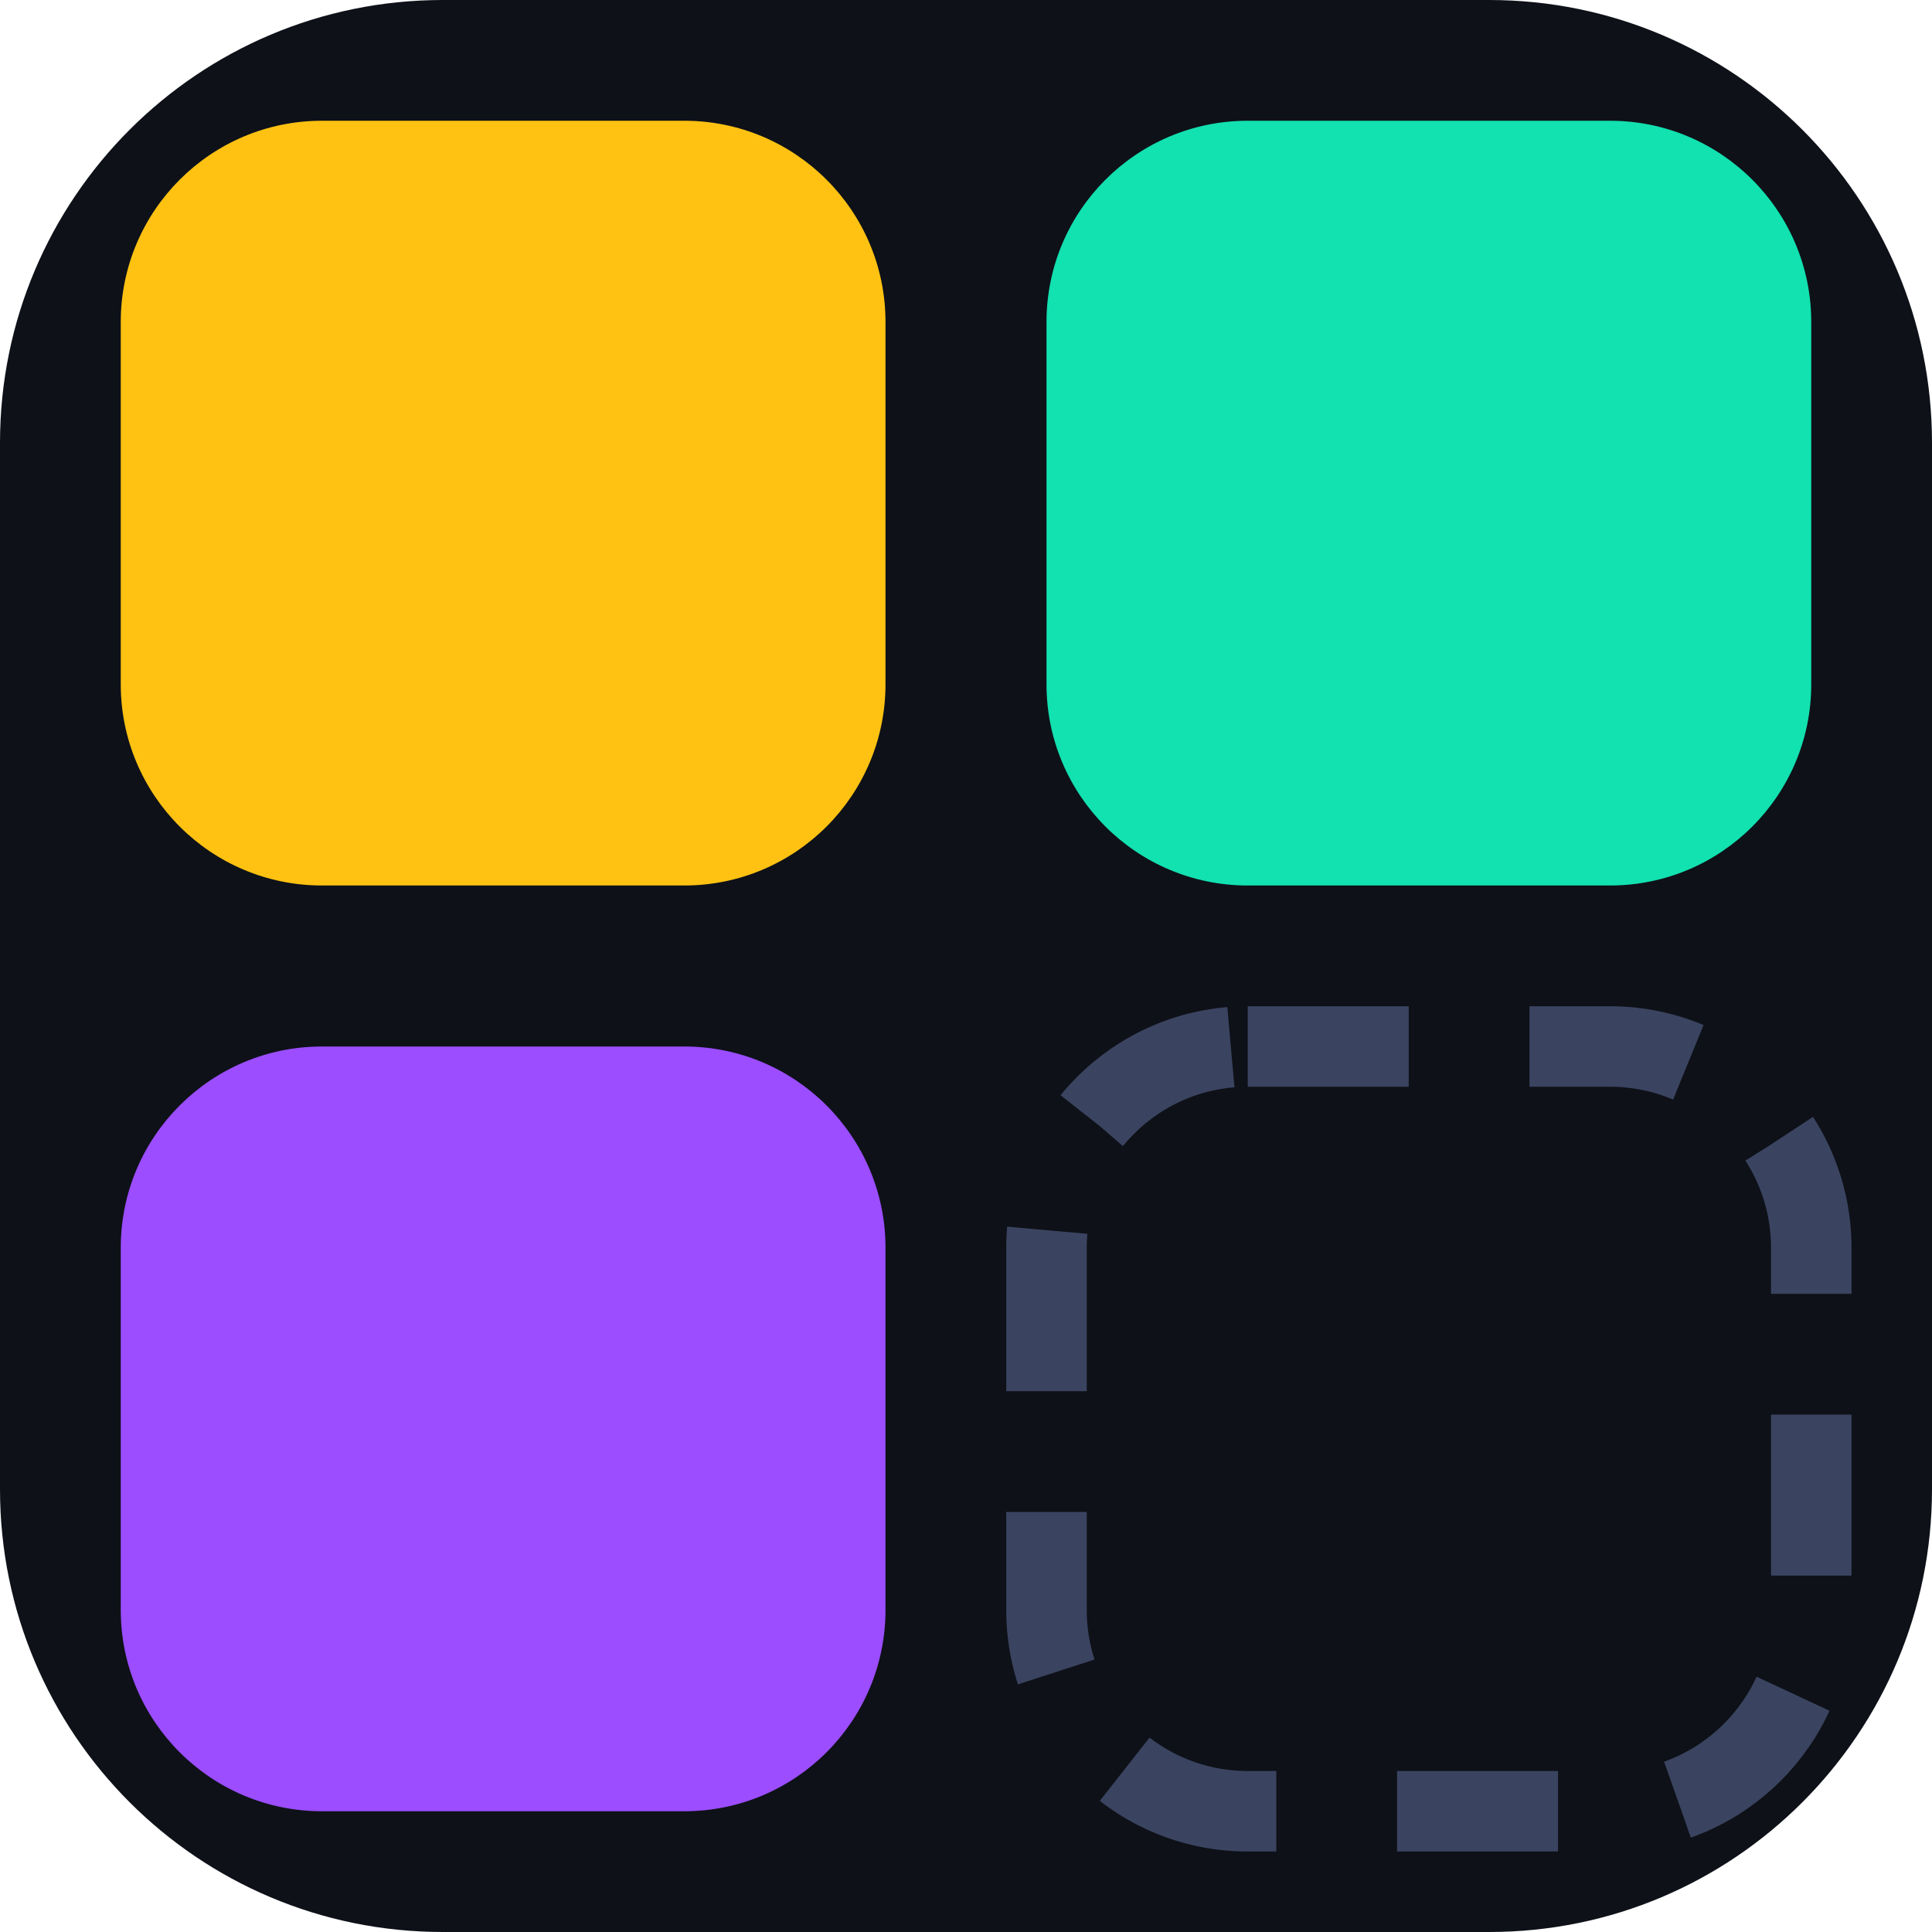
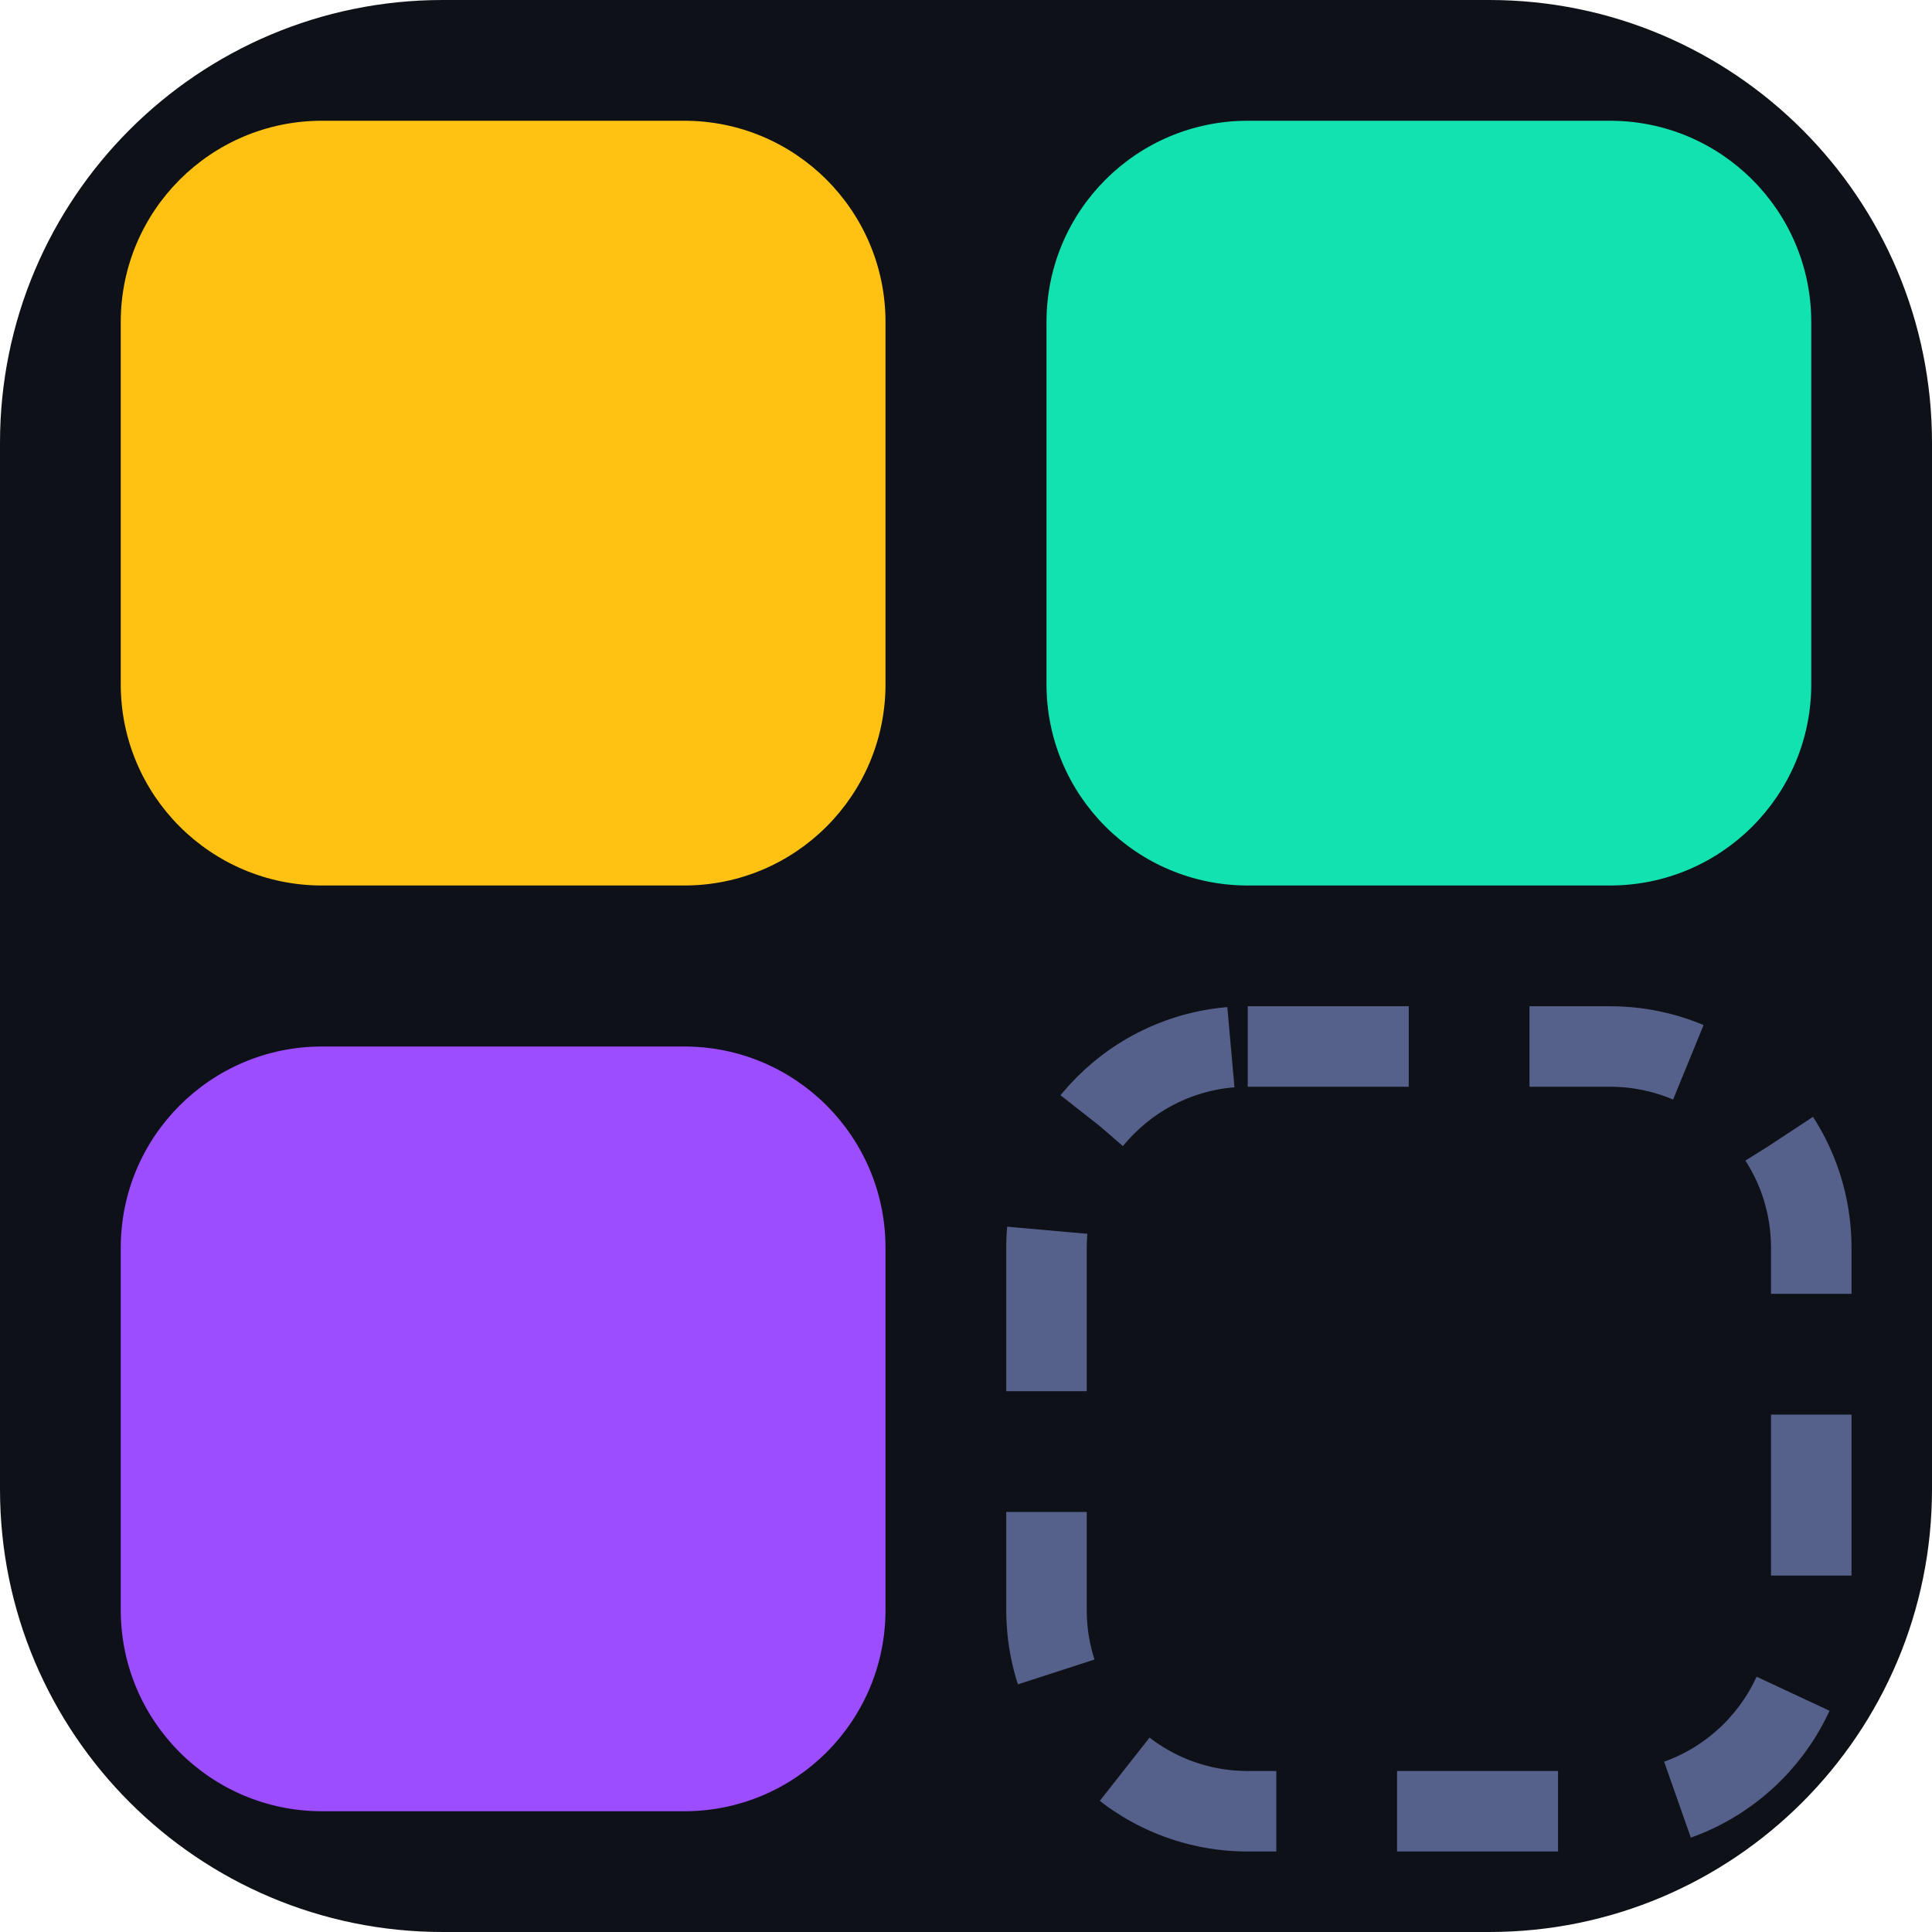
<svg xmlns="http://www.w3.org/2000/svg" viewBox="0 0 48 48" width="48" height="48">
  <rect width="48" height="48" rx="11" fill="#0e1118" />
  <rect x="3" y="3" width="19" height="19" rx="5" fill="#ffc212" />
  <rect x="26" y="3" width="19" height="19" rx="5" fill="#12e1b0" />
  <rect x="3" y="26" width="19" height="19" rx="5" fill="#9b4dff" />
-   <rect x="26" y="26" width="19" height="19" rx="5" fill="none" stroke="#3a4460" stroke-width="2" stroke-dasharray="4 3" />
+   <rect x="26" y="26" width="19" height="19" rx="5" fill="none" stroke="#55618a" stroke-width="2" stroke-dasharray="4 3" />
</svg>
